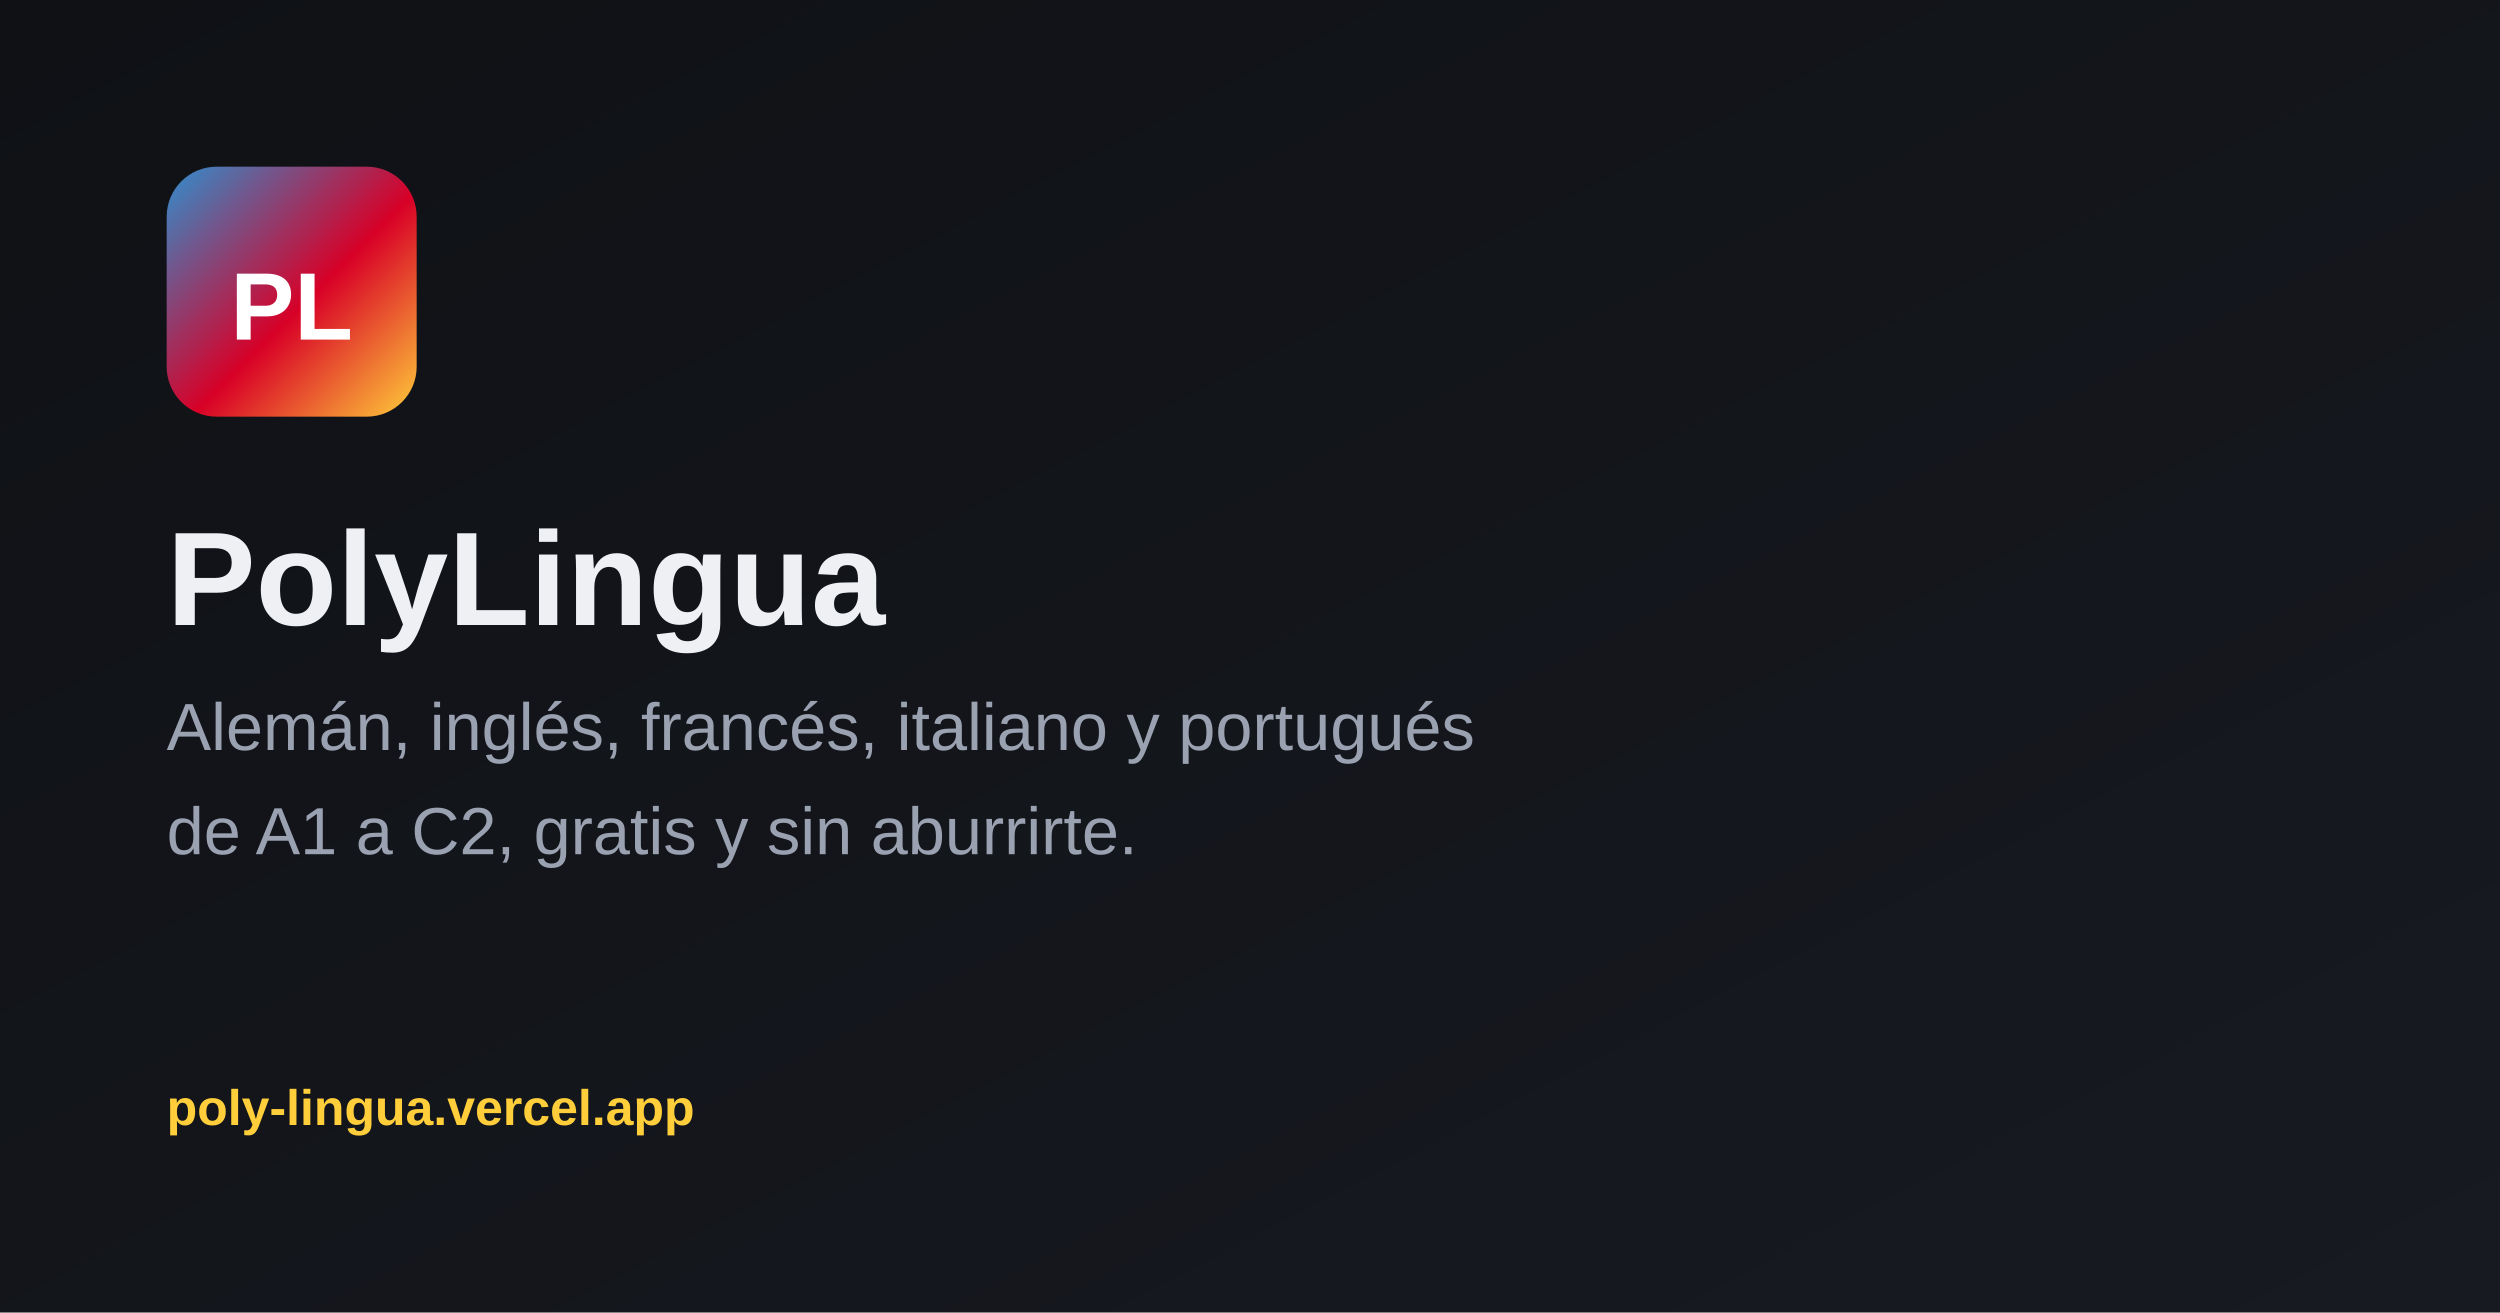
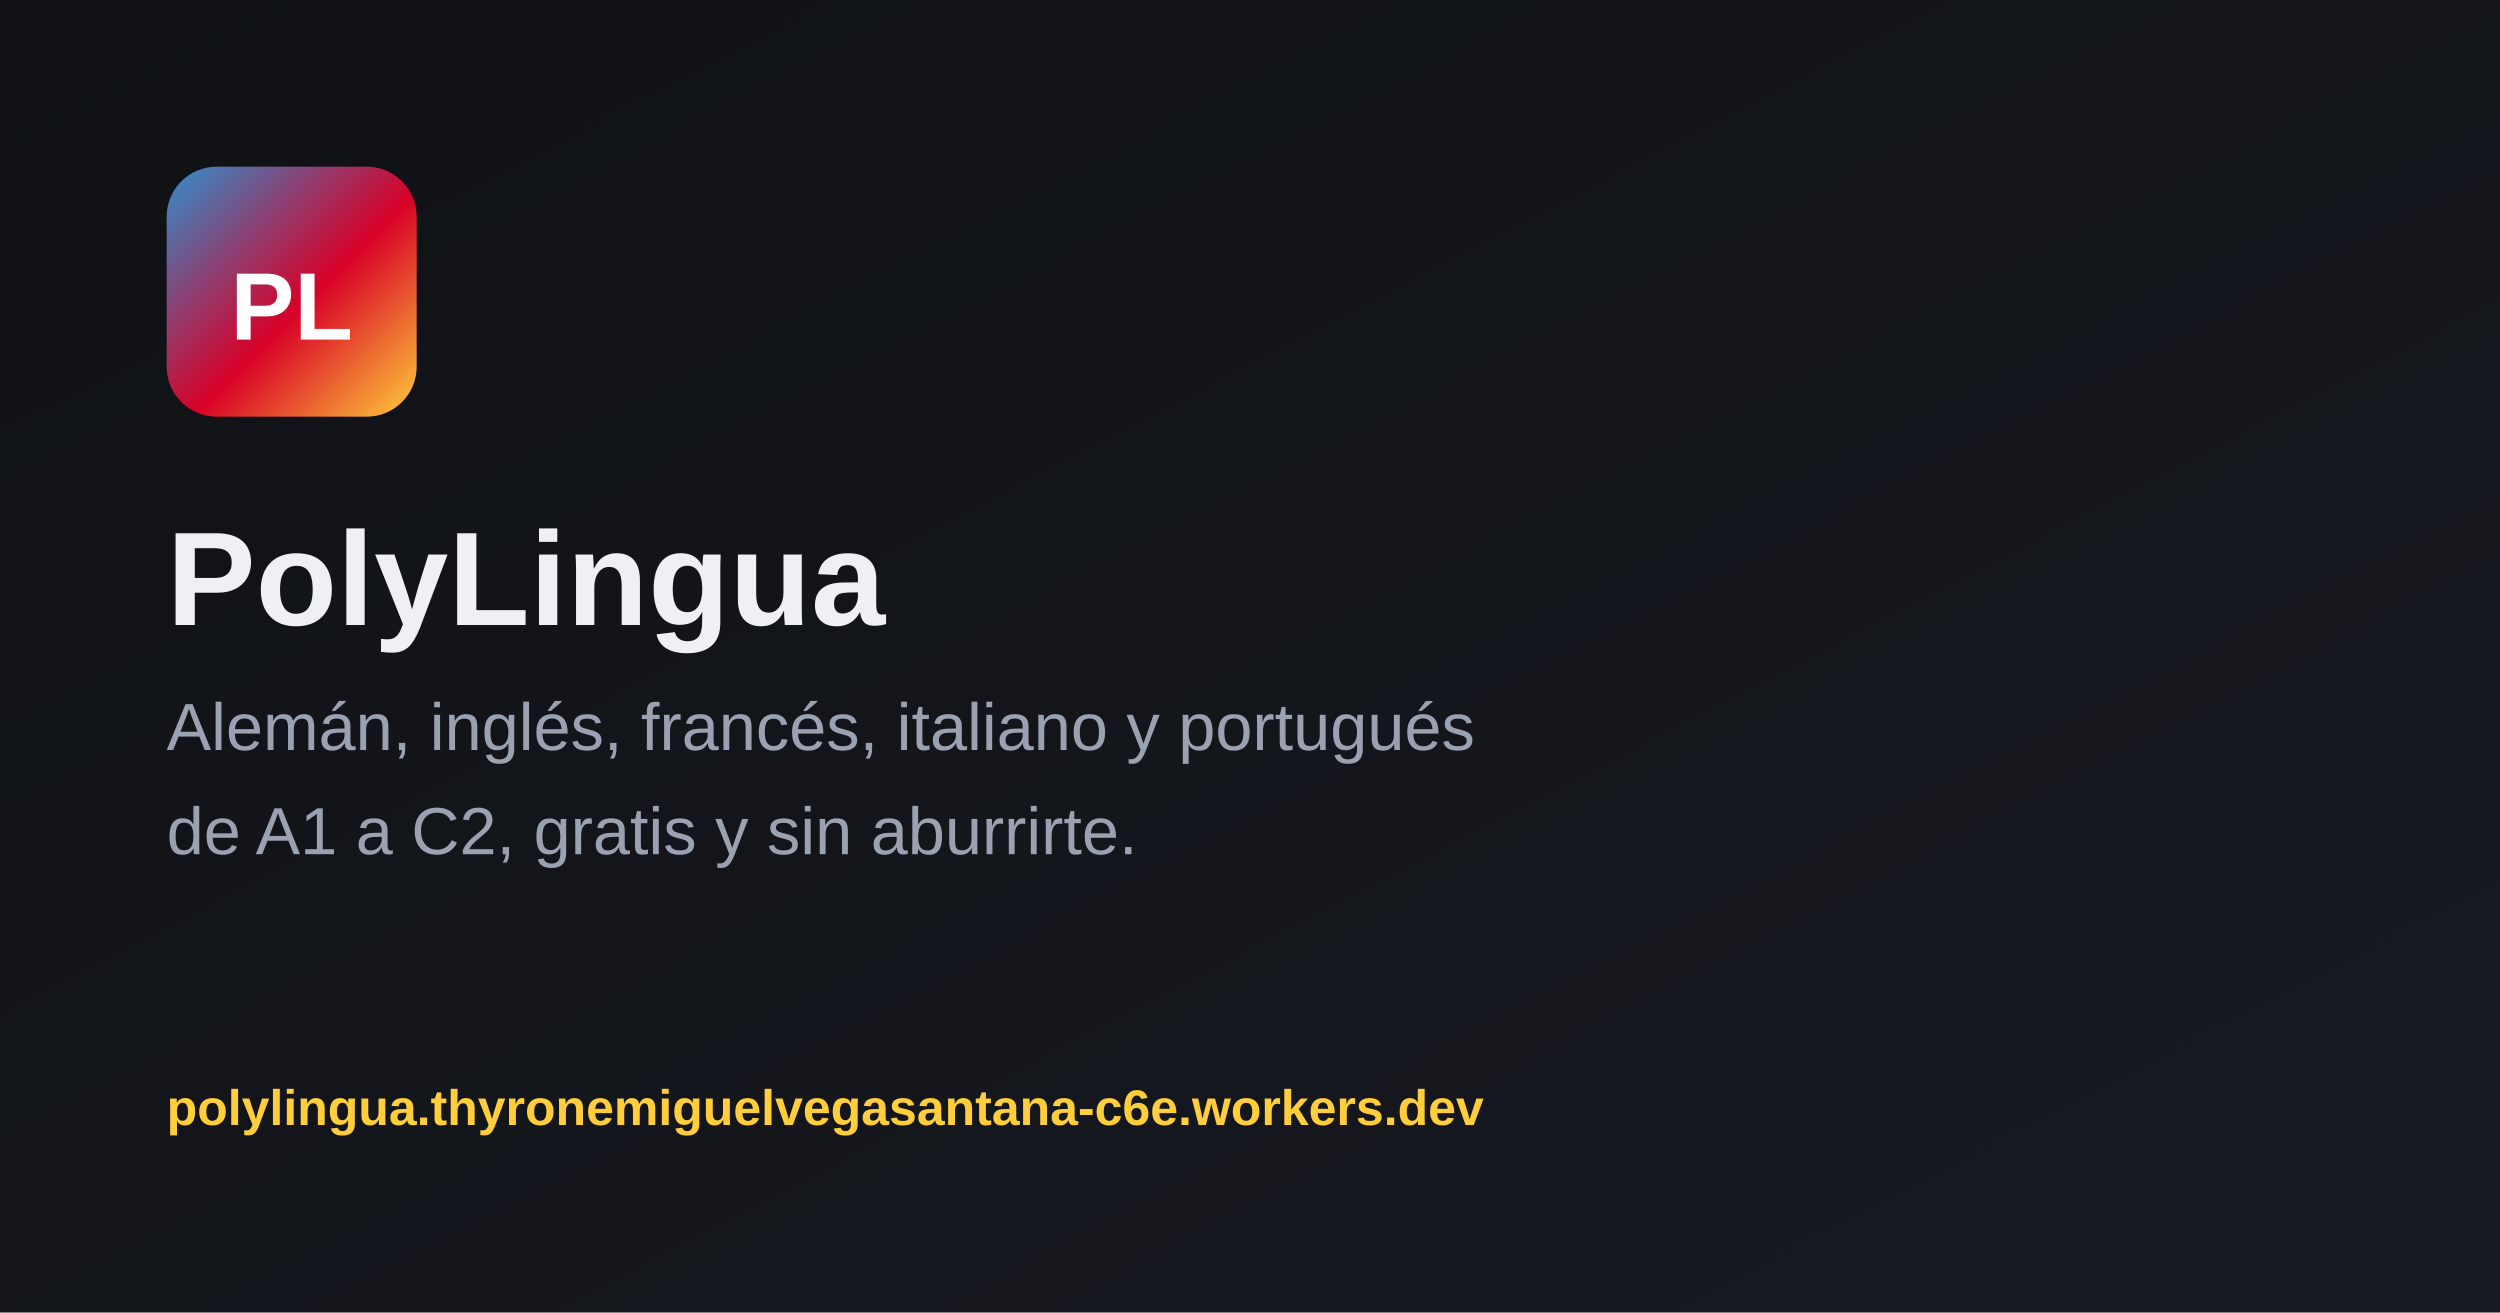
<svg xmlns="http://www.w3.org/2000/svg" width="1200" height="630" viewBox="0 0 1200 630">
  <defs>
    <linearGradient id="bg" x1="0" y1="0" x2="1" y2="1">
      <stop offset="0%" stop-color="#0f1115" />
      <stop offset="100%" stop-color="#171a21" />
    </linearGradient>
    <linearGradient id="mark" x1="0" y1="0" x2="1" y2="1">
      <stop offset="0%" stop-color="#2f8fce" />
      <stop offset="55%" stop-color="#d80027" />
      <stop offset="100%" stop-color="#ffce3a" />
    </linearGradient>
  </defs>
  <rect width="1200" height="630" fill="url(#bg)" />
  <rect x="80" y="80" width="120" height="120" rx="24" fill="url(#mark)" />
  <text x="140" y="163" font-family="Arial, Helvetica, sans-serif" font-size="46" font-weight="800" fill="#fff" text-anchor="middle">PL</text>
  <text x="80" y="300" font-family="Arial, Helvetica, sans-serif" font-size="64" font-weight="800" fill="#eef0f4">PolyLingua</text>
  <text x="80" y="360" font-family="Arial, Helvetica, sans-serif" font-size="32" fill="#9aa1b1">Alemán, inglés, francés, italiano y portugués</text>
  <text x="80" y="410" font-family="Arial, Helvetica, sans-serif" font-size="32" fill="#9aa1b1">de A1 a C2, gratis y sin aburrirte.</text>
-   <text x="80" y="540" font-family="Arial, Helvetica, sans-serif" font-size="24" font-weight="700" fill="#ffce3a">poly-lingua.vercel.app</text>
+   <text x="80" y="540" font-family="Arial, Helvetica, sans-serif" font-size="24" font-weight="700" fill="#ffce3a">polylingua.thyronemiguelvegasantana-c6e.workers.dev</text>
</svg>
